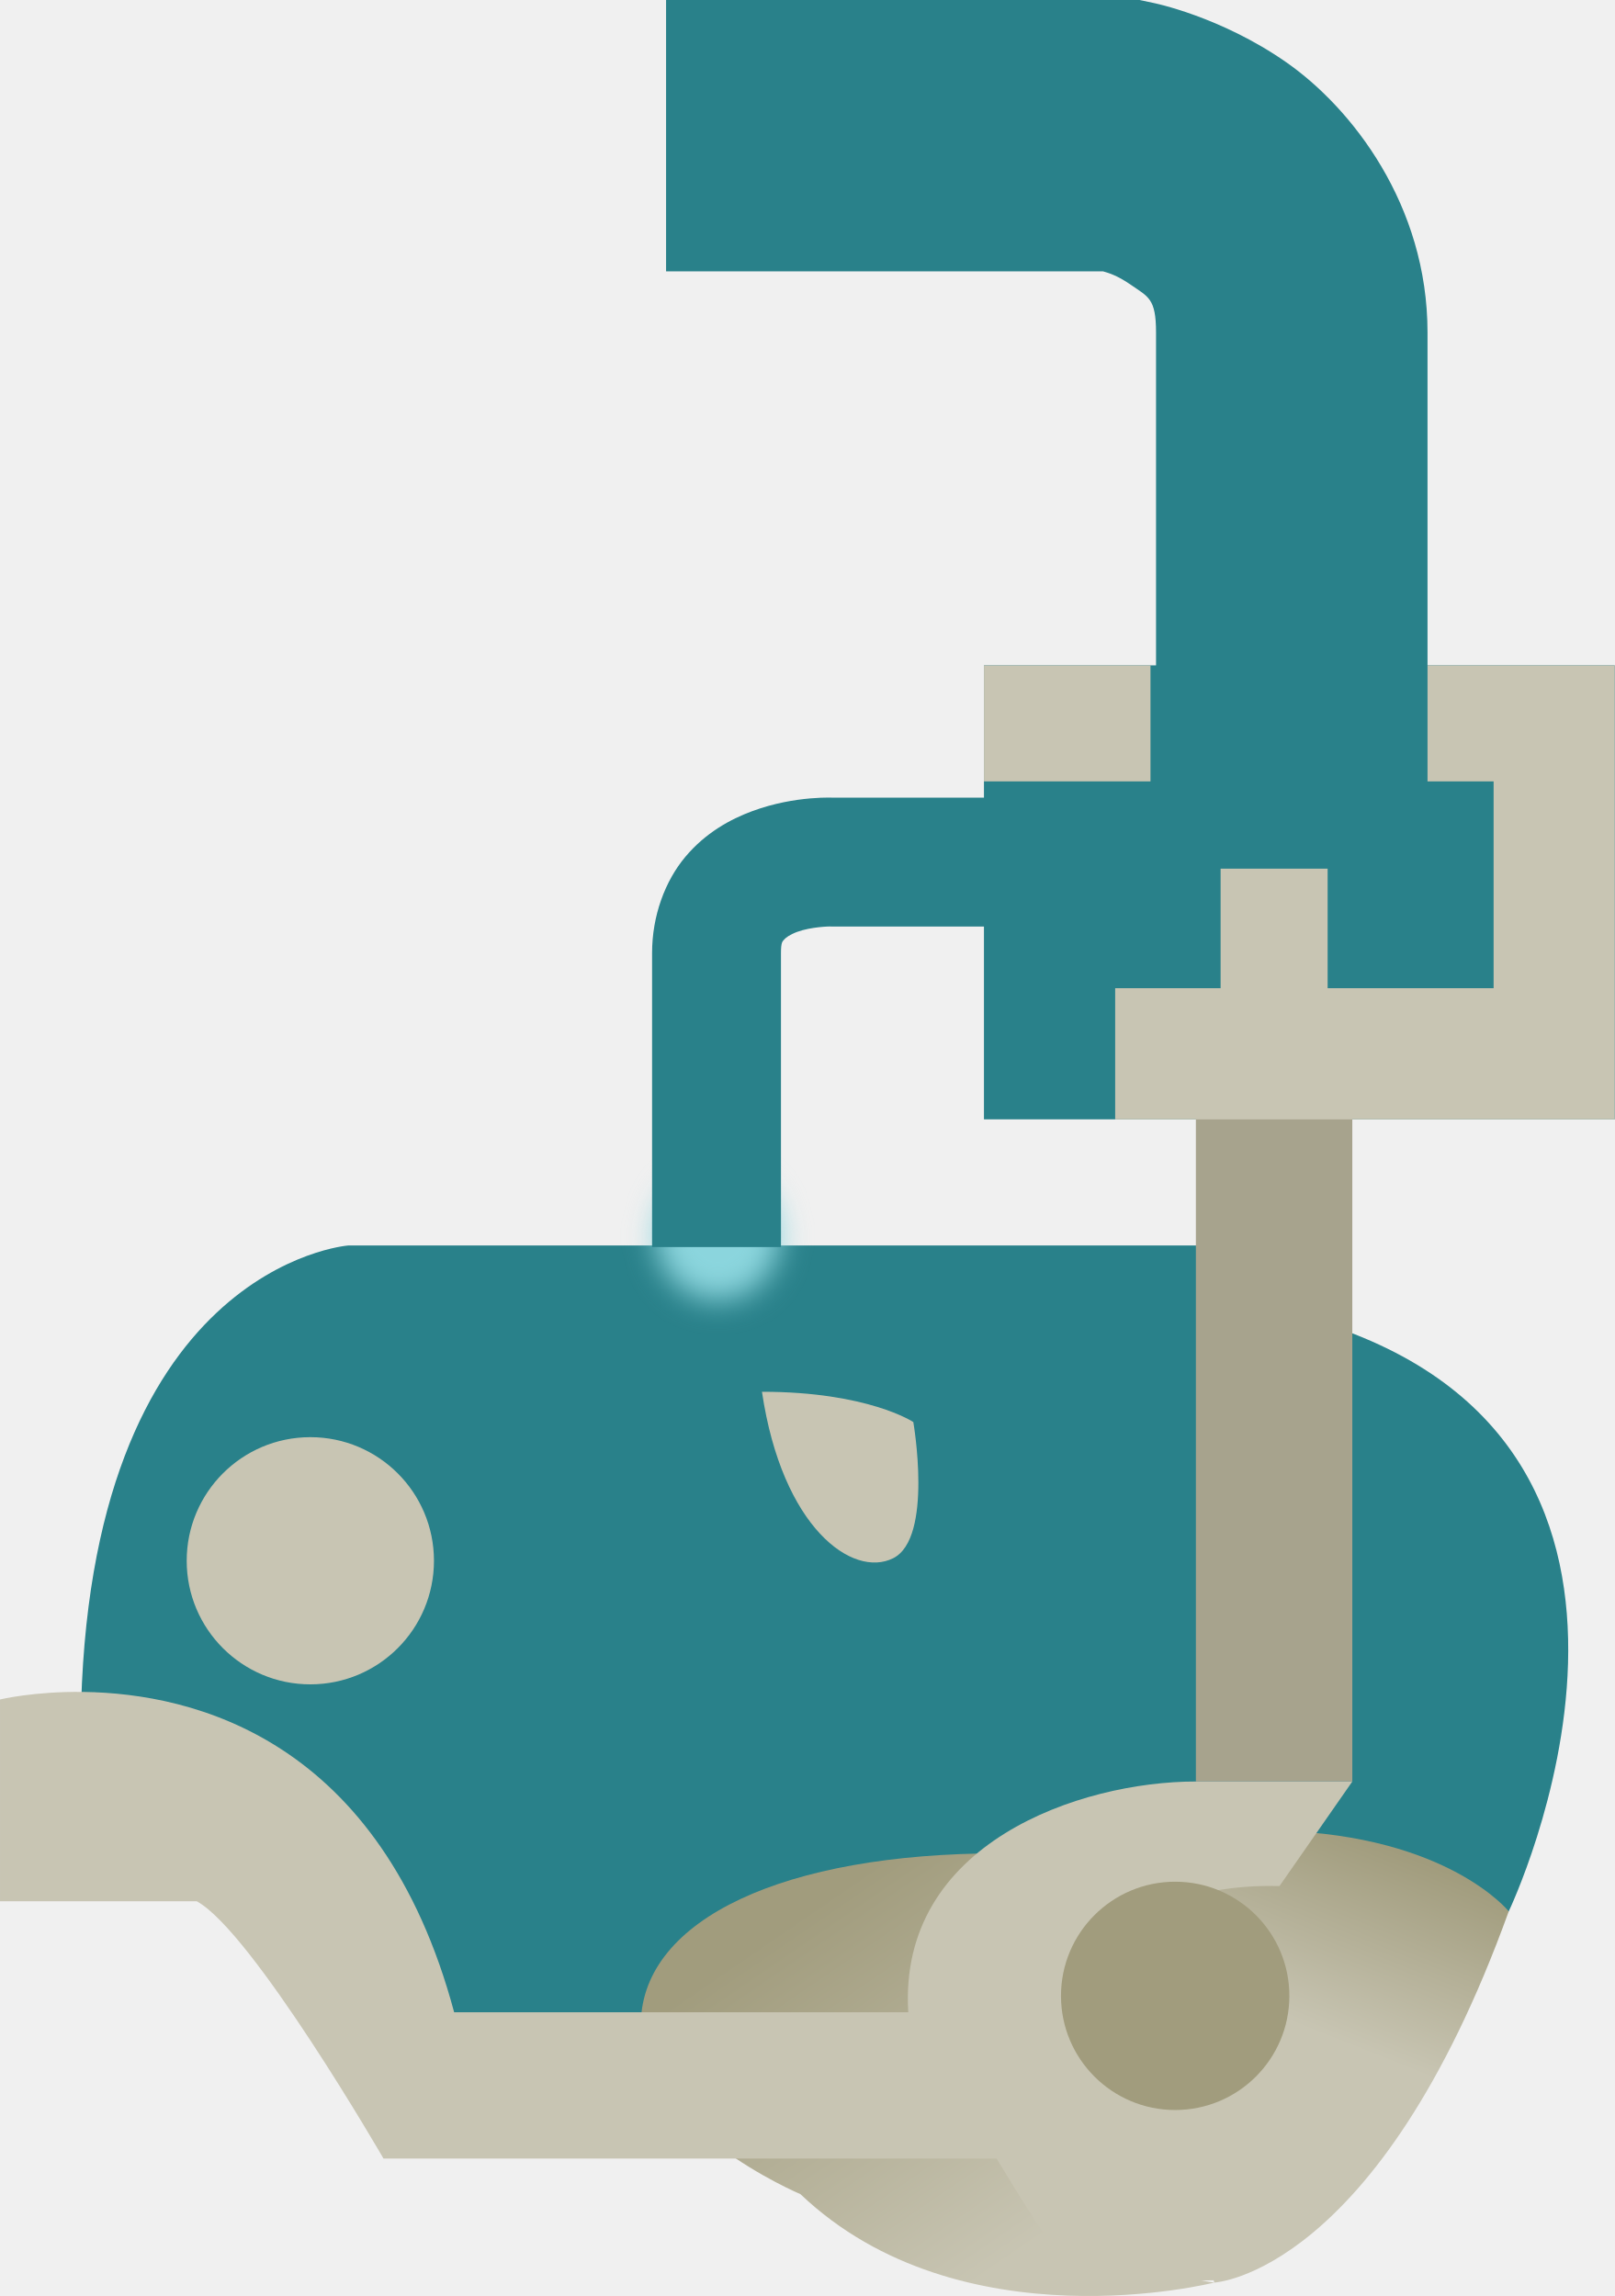
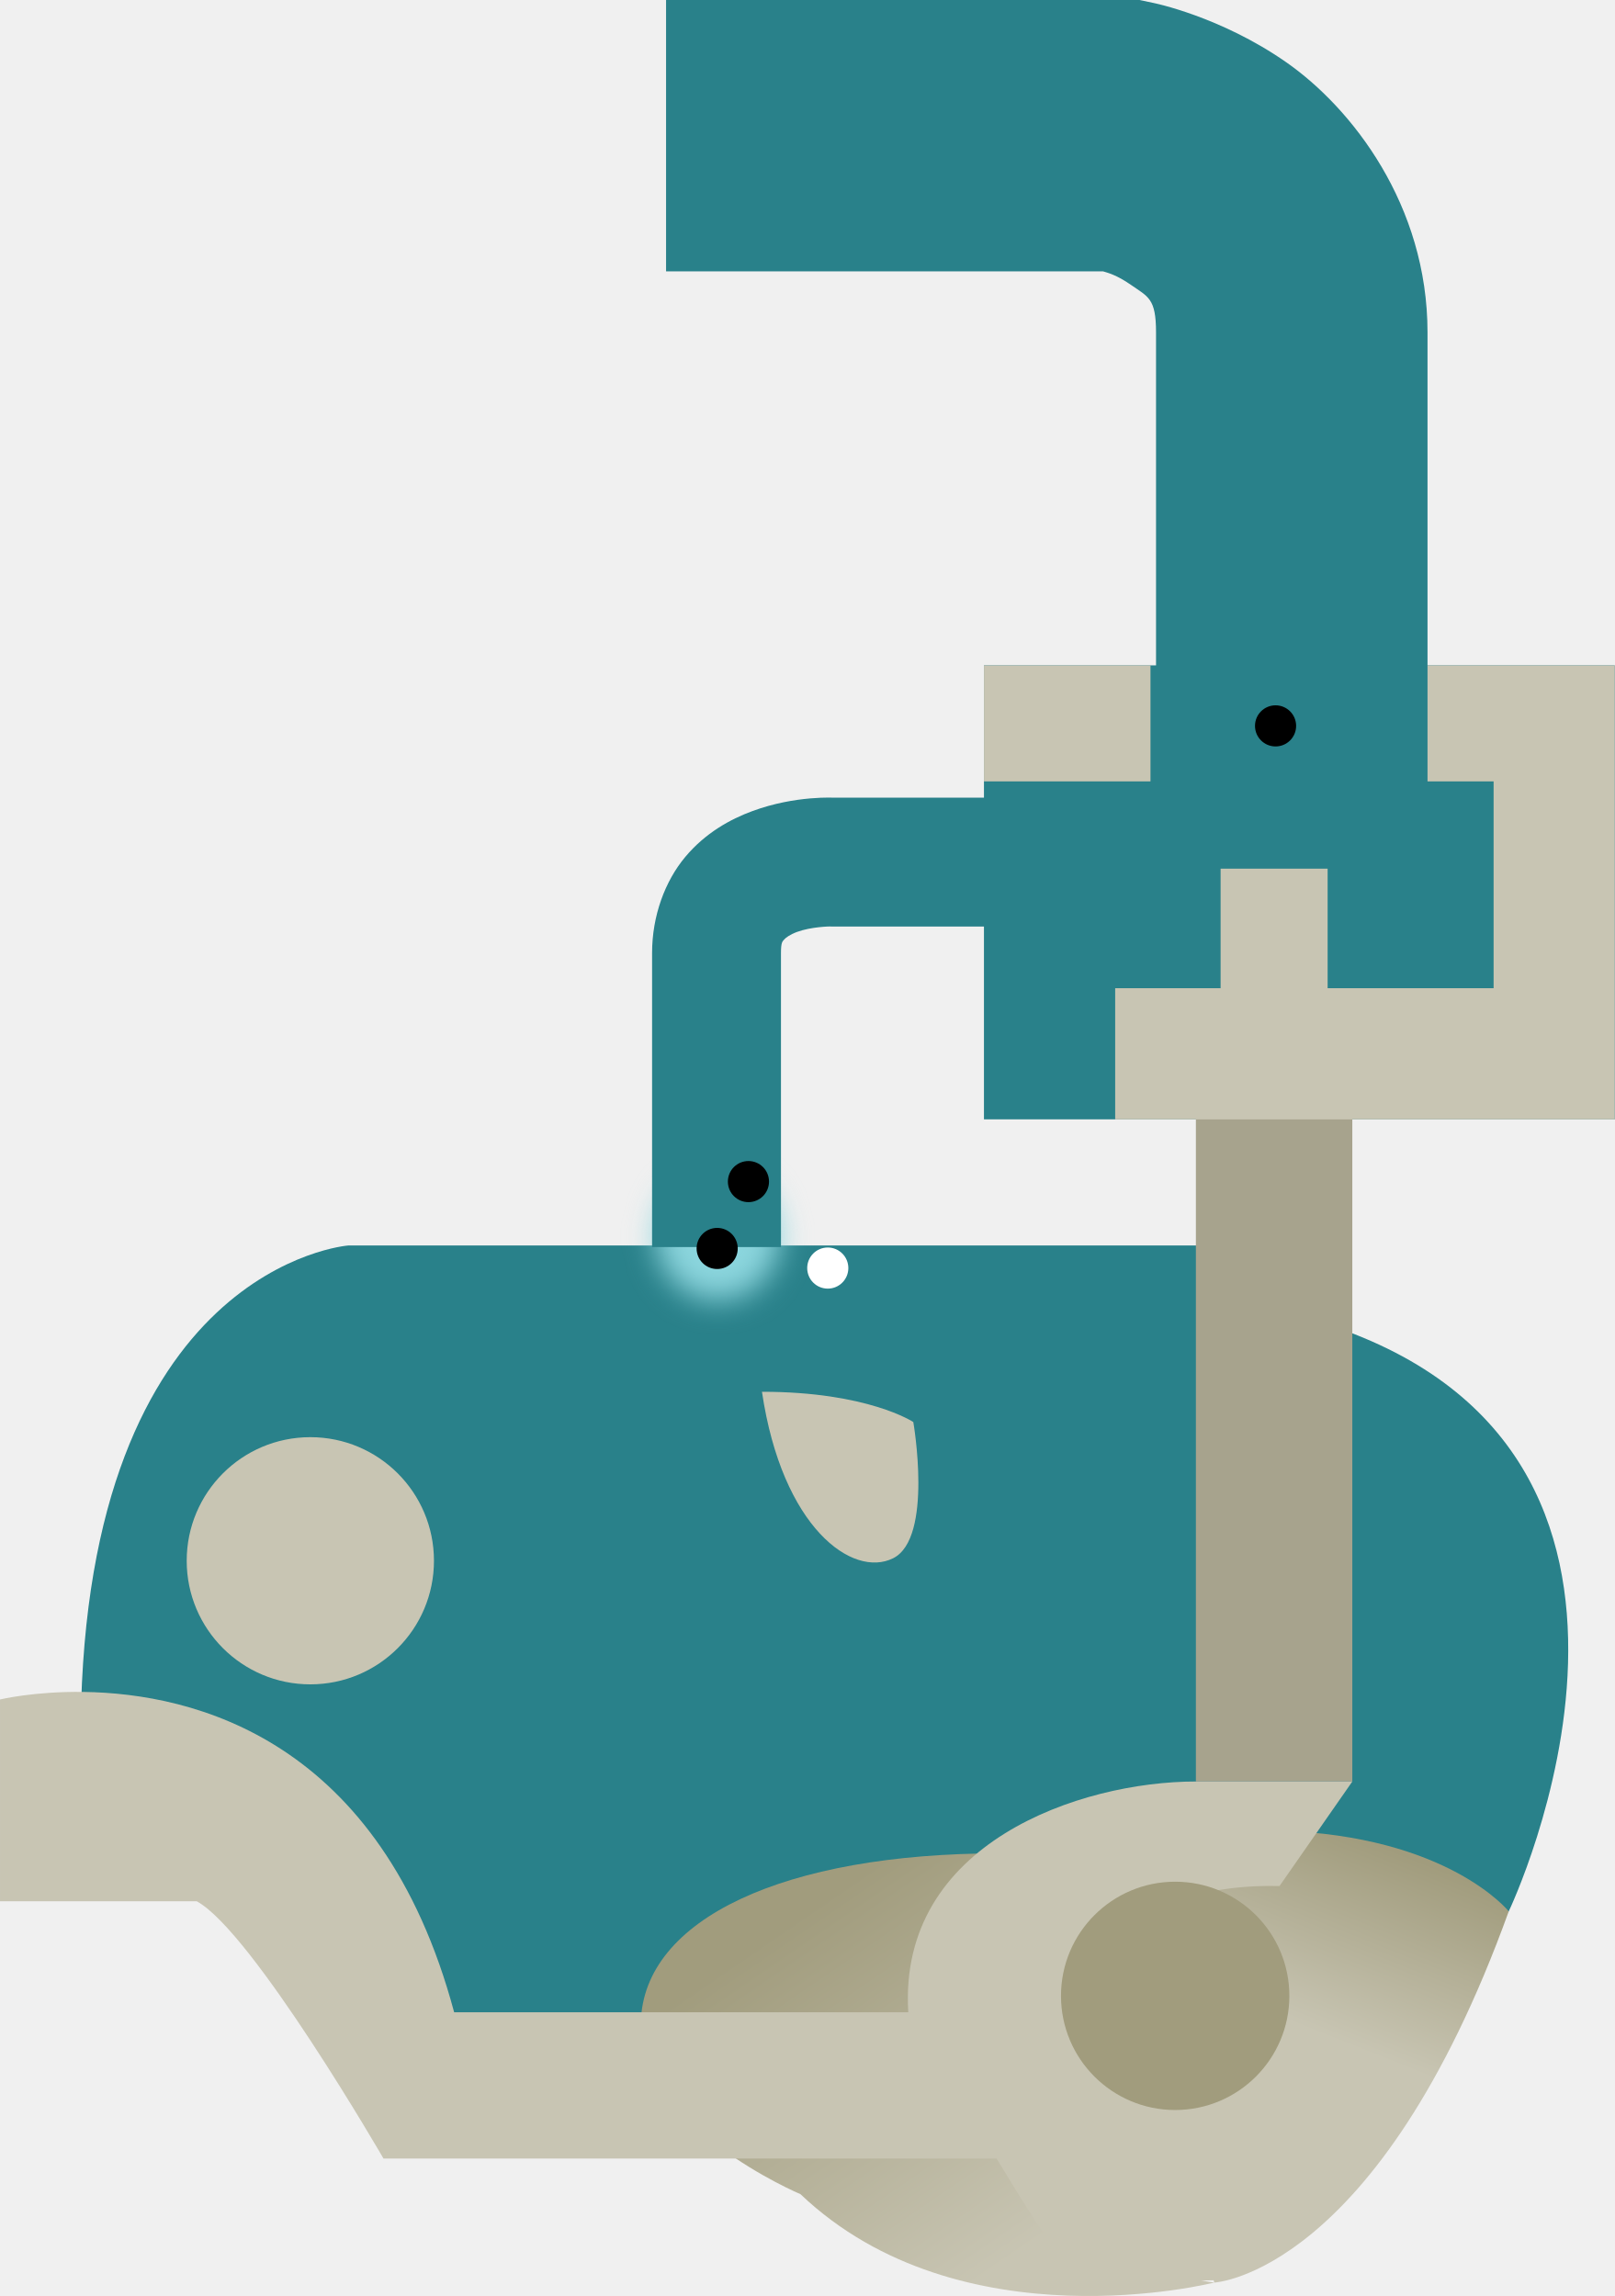
<svg xmlns="http://www.w3.org/2000/svg" xmlns:xlink="http://www.w3.org/1999/xlink" viewBox="0 0 117.77 167.508" height="167.508" width="117.77" id="svg4357" version="1.1">
  <defs id="defs4361">
    <linearGradient id="linearGradient5207">
      <stop id="stop5203" offset="0" style="stop-color:#a19c7d;stop-opacity:1" />
      <stop id="stop5205" offset="1" style="stop-color:#c8c5b3;stop-opacity:1" />
    </linearGradient>
    <filter height="1.543" y="-0.272" width="1.565" x="-0.283" id="filter5195" style="color-interpolation-filters:sRGB">
      <feGaussianBlur id="feGaussianBlur5197" stdDeviation="1.066" />
    </filter>
    <linearGradient gradientUnits="userSpaceOnUse" y2="176.756" x2="92.805" y1="152.554" x1="76.214" id="linearGradient5209" xlink:href="#linearGradient5207" />
    <linearGradient y2="162.786" x2="114.655" y1="149.353" x1="120.007" gradientUnits="userSpaceOnUse" id="linearGradient5263" xlink:href="#linearGradient5207" />
  </defs>
  <g transform="translate(-16.56055,-13.6543)" id="g4365">
    <path id="path4983" d="m 126.602,153.1 c 0,0 16.193,-33.859 -13.985,-43.059 l -7.361,-5.52 H 41.955 c 0,0 -19.138,1.472 -19.506,34.963 l 26.498,26.866 59.253,-1.104 z" style="fill:#29818a;fill-opacity:1;stroke:none;stroke-width:1px;stroke-linecap:butt;stroke-linejoin:miter;stroke-opacity:1" />
    <path d="m 65.141,13.654 v 19.799 h 31.879 c 0.322,0.099 0.982,0.256 2.023,0.982 1.269,0.885 1.834,0.985 1.834,3.471 V 62.197 H 88.326 V 95.32 H 134.33 V 62.197 H 120.678 V 37.906 c 0,-9.292 -5.509,-16.367 -10.312,-19.715 -4.803,-3.348 -9.68,-4.322 -9.68,-4.322 l -1.016,-0.215 z" style="color:#000000;font-style:normal;font-variant:normal;font-weight:normal;font-stretch:normal;font-size:medium;line-height:normal;font-family:sans-serif;font-variant-ligatures:normal;font-variant-position:normal;font-variant-caps:normal;font-variant-numeric:normal;font-variant-alternates:normal;font-variant-east-asian:normal;font-feature-settings:normal;font-variation-settings:normal;text-indent:0;text-align:start;text-decoration:none;text-decoration-line:none;text-decoration-style:solid;text-decoration-color:#000000;letter-spacing:normal;word-spacing:normal;text-transform:none;writing-mode:lr-tb;direction:ltr;text-orientation:mixed;dominant-baseline:auto;baseline-shift:baseline;text-anchor:start;white-space:normal;shape-padding:0;shape-margin:0;inline-size:0;clip-rule:nonzero;display:inline;overflow:visible;visibility:visible;opacity:1;isolation:auto;mix-blend-mode:normal;color-interpolation:sRGB;color-interpolation-filters:linearRGB;solid-color:#000000;solid-opacity:1;vector-effect:none;fill:#29818a;fill-opacity:1;fill-rule:nonzero;stroke:none;stroke-width:19.8;stroke-linecap:butt;stroke-linejoin:miter;stroke-miterlimit:4;stroke-dasharray:none;stroke-dashoffset:0;stroke-opacity:1;color-rendering:auto;image-rendering:auto;shape-rendering:auto;text-rendering:auto;enable-background:accumulate;stop-color:#000000;stop-opacity:1" id="path4934" />
    <rect y="95.099" x="103.784" height="48.525" width="11.409" id="rect4938" style="opacity:0.999;fill:#a7a38d;fill-opacity:1;stroke-width:17.918;stroke-miterlimit:4;stroke-dasharray:none;stop-color:#000000" />
    <path id="path5201" d="m 74.948,173.736 c 0,0 -11.831,-4.986 -11.647,-12.539 0.184,-7.554 10.489,-12.329 26.13,-12.329 0,0 1.472,23.554 4.232,26.866 2.76,3.312 11.463,4.448 11.463,4.448 0,0 -18.48,4.688 -30.179,-6.446 z" style="fill:url(#linearGradient5209);fill-opacity:1;stroke:none;stroke-width:1px;stroke-linecap:butt;stroke-linejoin:miter;stroke-opacity:1" />
    <path id="path5245" d="m 105.127,180.182 c 0,0 11.906,-0.584 21.475,-27.082 0,0 -4.416,-5.52 -16.745,-5.888 l -6.993,4.232 -1.813,14.553 z" style="fill:url(#linearGradient5263);fill-opacity:1;stroke:none;stroke-width:1px;stroke-linecap:butt;stroke-linejoin:miter;stroke-opacity:1" />
    <path d="m 22.678,137.092 c -3.641,-0.053 -6.117,0.551 -6.117,0.551 v 14.723 h 14.354 c 4.048,2.208 13.617,18.77 13.617,18.77 h 44.717 c 8.704,14.412 6.726,8.876 16.004,8.876 7.345,0 -9.197,-23.783 -9.197,-23.783 0,0 4.186,-5.226 13.826,-4.975 l 5.312,-7.628 h -11.408 c -8.425,0 -21.744,4.488 -20.979,16.836 H 49.684 C 44.338,140.512 30.688,137.209 22.678,137.092 Z" style="opacity:1;fill:#c8c5b3;fill-opacity:1;stroke:none;stroke-width:1px;stroke-linecap:butt;stroke-linejoin:miter;stroke-opacity:1" id="path4940" />
    <path d="m 72.135,115.193 c 1.472,9.937 6.624,13.617 9.568,12.145 2.944,-1.472 1.471,-9.936 1.471,-9.936 0,0 -3.31,-2.209 -11.039,-2.209 z m -32.963,3.312 a 9.017,9.017 0 0 0 -8.994,9.016 9.017,9.017 0 0 0 9.018,9.018 9.017,9.017 0 0 0 9.016,-9.018 9.017,9.017 0 0 0 -9.016,-9.016 9.017,9.017 0 0 0 -0.023,0 z" style="fill:#c8c5b3;fill-opacity:1;stroke-width:19.8;stroke-miterlimit:4;stroke-dasharray:none;stop-color:#000000" id="path4942" />
    <ellipse ry="4.712" rx="4.528" cy="103.791" cx="68.918" id="path4985" style="fill:#8bd5dd;fill-opacity:1;stroke:none;stroke-width:4.72;stroke-miterlimit:4;stroke-dasharray:none;filter:url(#filter5195);stop-color:#000000" />
    <path id="path4952" d="m 77.287,71.85 0.203,0.006 c 0,0 -2.882,-0.2 -6.066,0.977 -1.592,0.588 -3.408,1.576 -4.885,3.342 -1.477,1.766 -2.418,4.304 -2.418,7 v 21.459 h 9.4 V 83.174 c 0,-0.8 0.118,-0.837 0.229,-0.969 0.11,-0.132 0.41,-0.363 0.934,-0.557 1.048,-0.387 2.398,-0.402 2.398,-0.402 l 0.102,0.004 h 13.352 v -9.4 z" style="color:#000000;font-style:normal;font-variant:normal;font-weight:normal;font-stretch:normal;font-size:medium;line-height:normal;font-family:sans-serif;font-variant-ligatures:normal;font-variant-position:normal;font-variant-caps:normal;font-variant-numeric:normal;font-variant-alternates:normal;font-variant-east-asian:normal;font-feature-settings:normal;font-variation-settings:normal;text-indent:0;text-align:start;text-decoration:none;text-decoration-line:none;text-decoration-style:solid;text-decoration-color:#000000;letter-spacing:normal;word-spacing:normal;text-transform:none;writing-mode:lr-tb;direction:ltr;text-orientation:mixed;dominant-baseline:auto;baseline-shift:baseline;text-anchor:start;white-space:normal;shape-padding:0;shape-margin:0;inline-size:0;clip-rule:nonzero;display:inline;overflow:visible;visibility:visible;opacity:1;isolation:auto;mix-blend-mode:normal;color-interpolation:sRGB;color-interpolation-filters:linearRGB;solid-color:#000000;solid-opacity:1;vector-effect:none;fill:#29818a;fill-opacity:1;fill-rule:nonzero;stroke:none;stroke-width:9.4;stroke-linecap:butt;stroke-linejoin:miter;stroke-miterlimit:4;stroke-dasharray:none;stroke-dashoffset:0;stroke-opacity:1;color-rendering:auto;image-rendering:auto;shape-rendering:auto;text-rendering:auto;enable-background:accumulate;stop-color:#000000;stop-opacity:1" />
    <path d="m 88.326,62.197 v 8.465 h 12.146 v -8.465 z m 32.352,0 v 8.465 h 4.82 V 85.75 h -12.105 v -8.721 h -7.807 V 85.75 h -7.689 v 9.57 H 134.33 V 85.75 70.662 62.197 h -8.832 z" style="fill:#c8c5b3;fill-opacity:1;stroke-width:9.4;stroke-miterlimit:4;stroke-dasharray:none;stop-color:#000000" id="rect4954" />
    <circle r="8.328" cy="159.265" cx="102.273" id="path5220" style="opacity:1;fill:#a19c7d;fill-opacity:1;stroke:none;stroke-width:9.4;stroke-miterlimit:4;stroke-dasharray:none;stop-color:#000000" />
+     <circle style="fill:#000000;stroke-width:0.402;stroke-miterlimit:1.7" id="path884" cx="71.149" cy="99.859" r="1.5" />
+     <circle style="fill:#000000;stroke-width:0.402;stroke-miterlimit:1.7" id="path884-3" cx="68.868" cy="104.737" r="1.5" />
+     <circle style="fill:#ffffff;stroke-width:0.402;stroke-miterlimit:1.7" id="path884-3-7" cx="76.935" cy="106.168" r="1.5" />
+     <circle style="fill:#000000;stroke-width:0.402;stroke-miterlimit:1.7" id="path884-3-6" cx="109.595" cy="66.612" r="1.5" />
  </g>
</svg>
